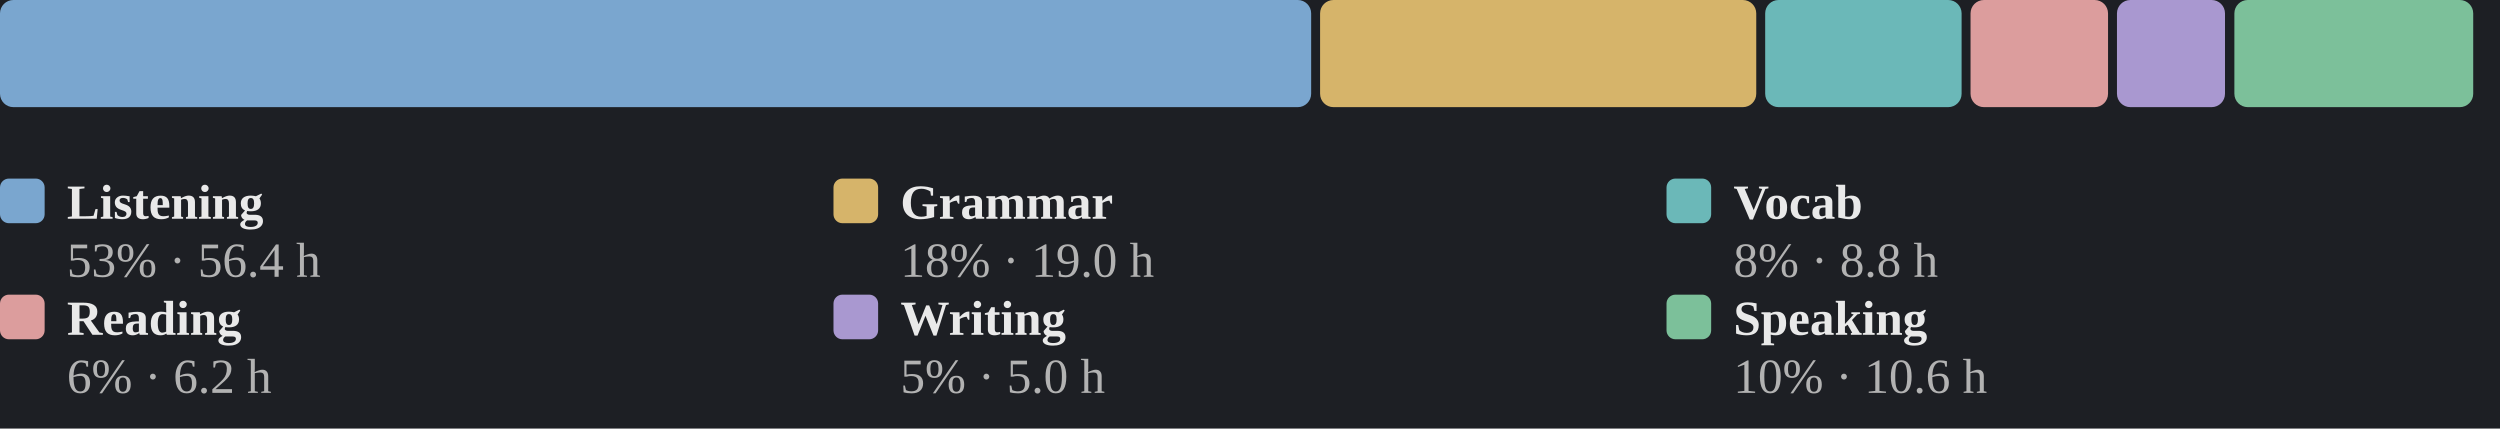
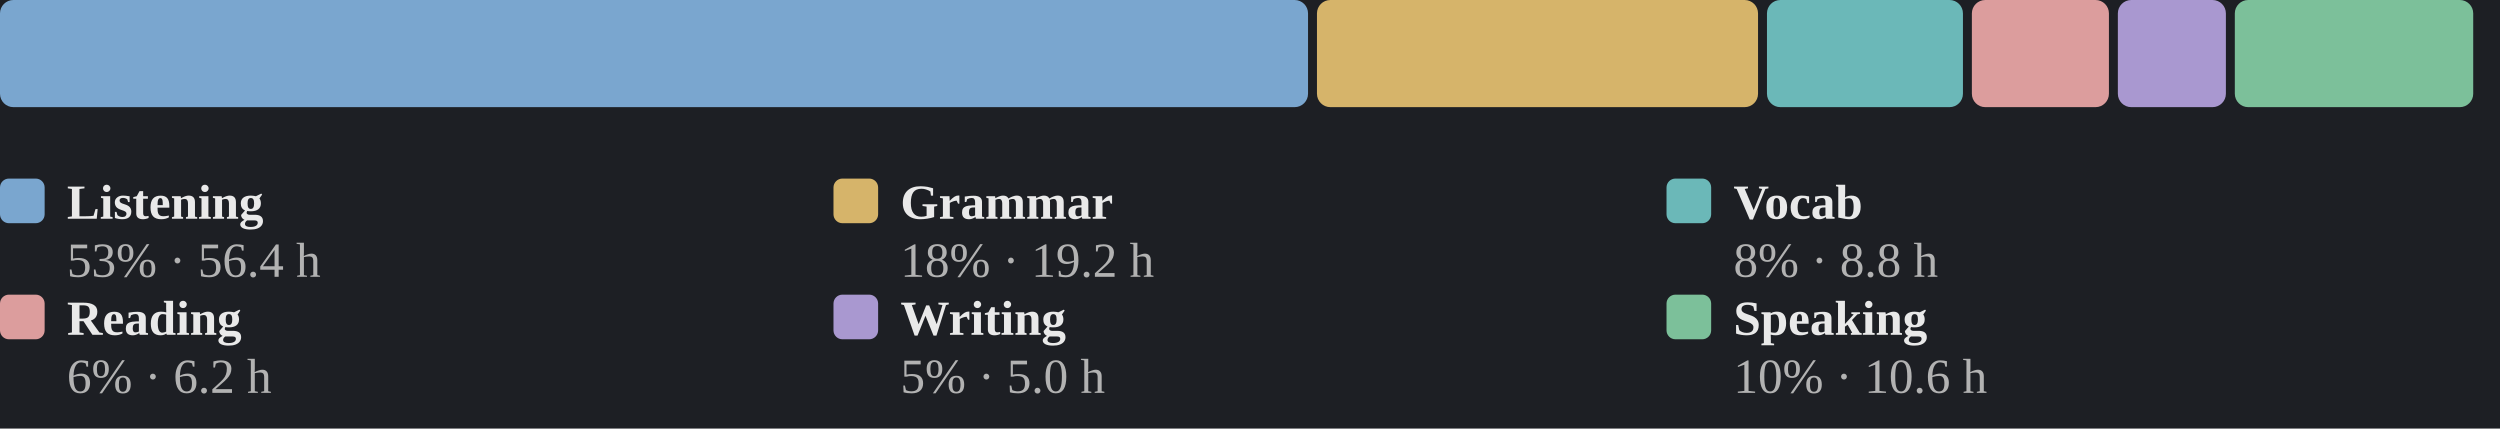
<svg xmlns="http://www.w3.org/2000/svg" viewBox="0 0 560 96" width="100%" role="img" aria-label="Share of estimated study time across all six skills">
  <style>
.p-title{fill:#e9e9e9;font-size:12px;font-weight:600}
.p-sub{fill:#858585;font-size:10px}
.p-line{fill:none;stroke:#7aa6cf;stroke-width:2;stroke-linejoin:round;stroke-linecap:round}
.p-area{fill:#7aa6cf;opacity:.10}
.p-end{fill:#7aa6cf;stroke:#1d1f24;stroke-width:2}
.p-endlab{fill:#b2b2b2;font-size:10px;text-anchor:end;font-weight:600}
- .p-target{stroke:#858585;stroke-width:1;stroke-dasharray:0}
- .p-tlabel{fill:#858585;font-size:9px;text-anchor:end}
.p-base{stroke:#3a3d43;stroke-width:1}
.b-bar{fill:#7aa6cf}
.b-bar:hover{fill:#7aa6cf;opacity:.85}
.b-hi{fill:#7aa6cf}
.d-lab{fill:#858585;font-size:10px;text-anchor:middle}
.d-val{fill:#b2b2b2;font-size:10px;text-anchor:middle;font-weight:600}
/* heatmap */
.hm-mon{fill:#858585;font-size:10px}
.hm-dow{fill:#858585;font-size:9px;text-anchor:end}
rect:hover{opacity:.8}
/* horizontal bars */
.h-cat{fill:#e9e9e9;font-size:12px;text-anchor:end;dominant-baseline:middle}
.h-track{fill:#2b2d33}
.h-fill{fill:#7aa6cf}
.h-val{fill:#b2b2b2;font-size:11px;font-weight:600;dominant-baseline:middle}
- .h-obj{stroke:#e9e9e9;stroke-width:2}
.ts-lab{fill:#e9e9e9;font-size:11px;font-weight:600}
.ts-val{fill:#b2b2b2;font-size:11px}
</style>
  <rect x="0" y="0" width="100%" height="100%" fill="#1d1f24" />
-   <rect x="0.0" y="0" width="293.7" height="24" rx="3" fill="#7aa6cf" />
-   <rect x="295.7" y="0" width="97.7" height="24" rx="3" fill="#d6b46a" />
-   <rect x="395.4" y="0" width="44.0" height="24" rx="3" fill="#6bb8b8" />
-   <rect x="441.4" y="0" width="30.8" height="24" rx="3" fill="#dc9d9d" />
-   <rect x="474.2" y="0" width="24.2" height="24" rx="3" fill="#a998d0" />
-   <rect x="500.5" y="0" width="53.5" height="24" rx="3" fill="#7cc09a" />
+   <rect x="0.0" y="0" width="293.0" height="24" rx="3" fill="#7aa6cf" />
+   <rect x="295.0" y="0" width="98.8" height="24" rx="3" fill="#d6b46a" />
+   <rect x="395.8" y="0" width="43.9" height="24" rx="3" fill="#6bb8b8" />
+   <rect x="441.7" y="0" width="30.7" height="24" rx="3" fill="#dc9d9d" />
+   <rect x="474.4" y="0" width="24.2" height="24" rx="3" fill="#a998d0" />
+   <rect x="500.6" y="0" width="53.4" height="24" rx="3" fill="#7cc09a" />
  <rect x="0.0" y="40" width="10" height="10" rx="2" fill="#7aa6cf" />
  <text class="ts-lab" x="15.0" y="49">Listening</text>
  <text class="ts-val" x="15.0" y="62">53% · 56.4 h</text>
  <rect x="186.7" y="40" width="10" height="10" rx="2" fill="#d6b46a" />
  <text class="ts-lab" x="201.7" y="49">Grammar</text>
-   <text class="ts-val" x="201.7" y="62">18% · 19.0 h</text>
+   <text class="ts-val" x="201.7" y="62">18% · 19.2 h</text>
  <rect x="373.3" y="40" width="10" height="10" rx="2" fill="#6bb8b8" />
  <text class="ts-lab" x="388.3" y="49">Vocab</text>
  <text class="ts-val" x="388.3" y="62">8% · 8.8 h</text>
  <rect x="0.0" y="66" width="10" height="10" rx="2" fill="#dc9d9d" />
  <text class="ts-lab" x="15.0" y="75">Reading</text>
  <text class="ts-val" x="15.0" y="88">6% · 6.2 h</text>
  <rect x="186.7" y="66" width="10" height="10" rx="2" fill="#a998d0" />
  <text class="ts-lab" x="201.7" y="75">Writing</text>
  <text class="ts-val" x="201.7" y="88">5% · 5.0 h</text>
  <rect x="373.3" y="66" width="10" height="10" rx="2" fill="#7cc09a" />
  <text class="ts-lab" x="388.3" y="75">Speaking</text>
  <text class="ts-val" x="388.3" y="88">10% · 10.6 h</text>
</svg>
